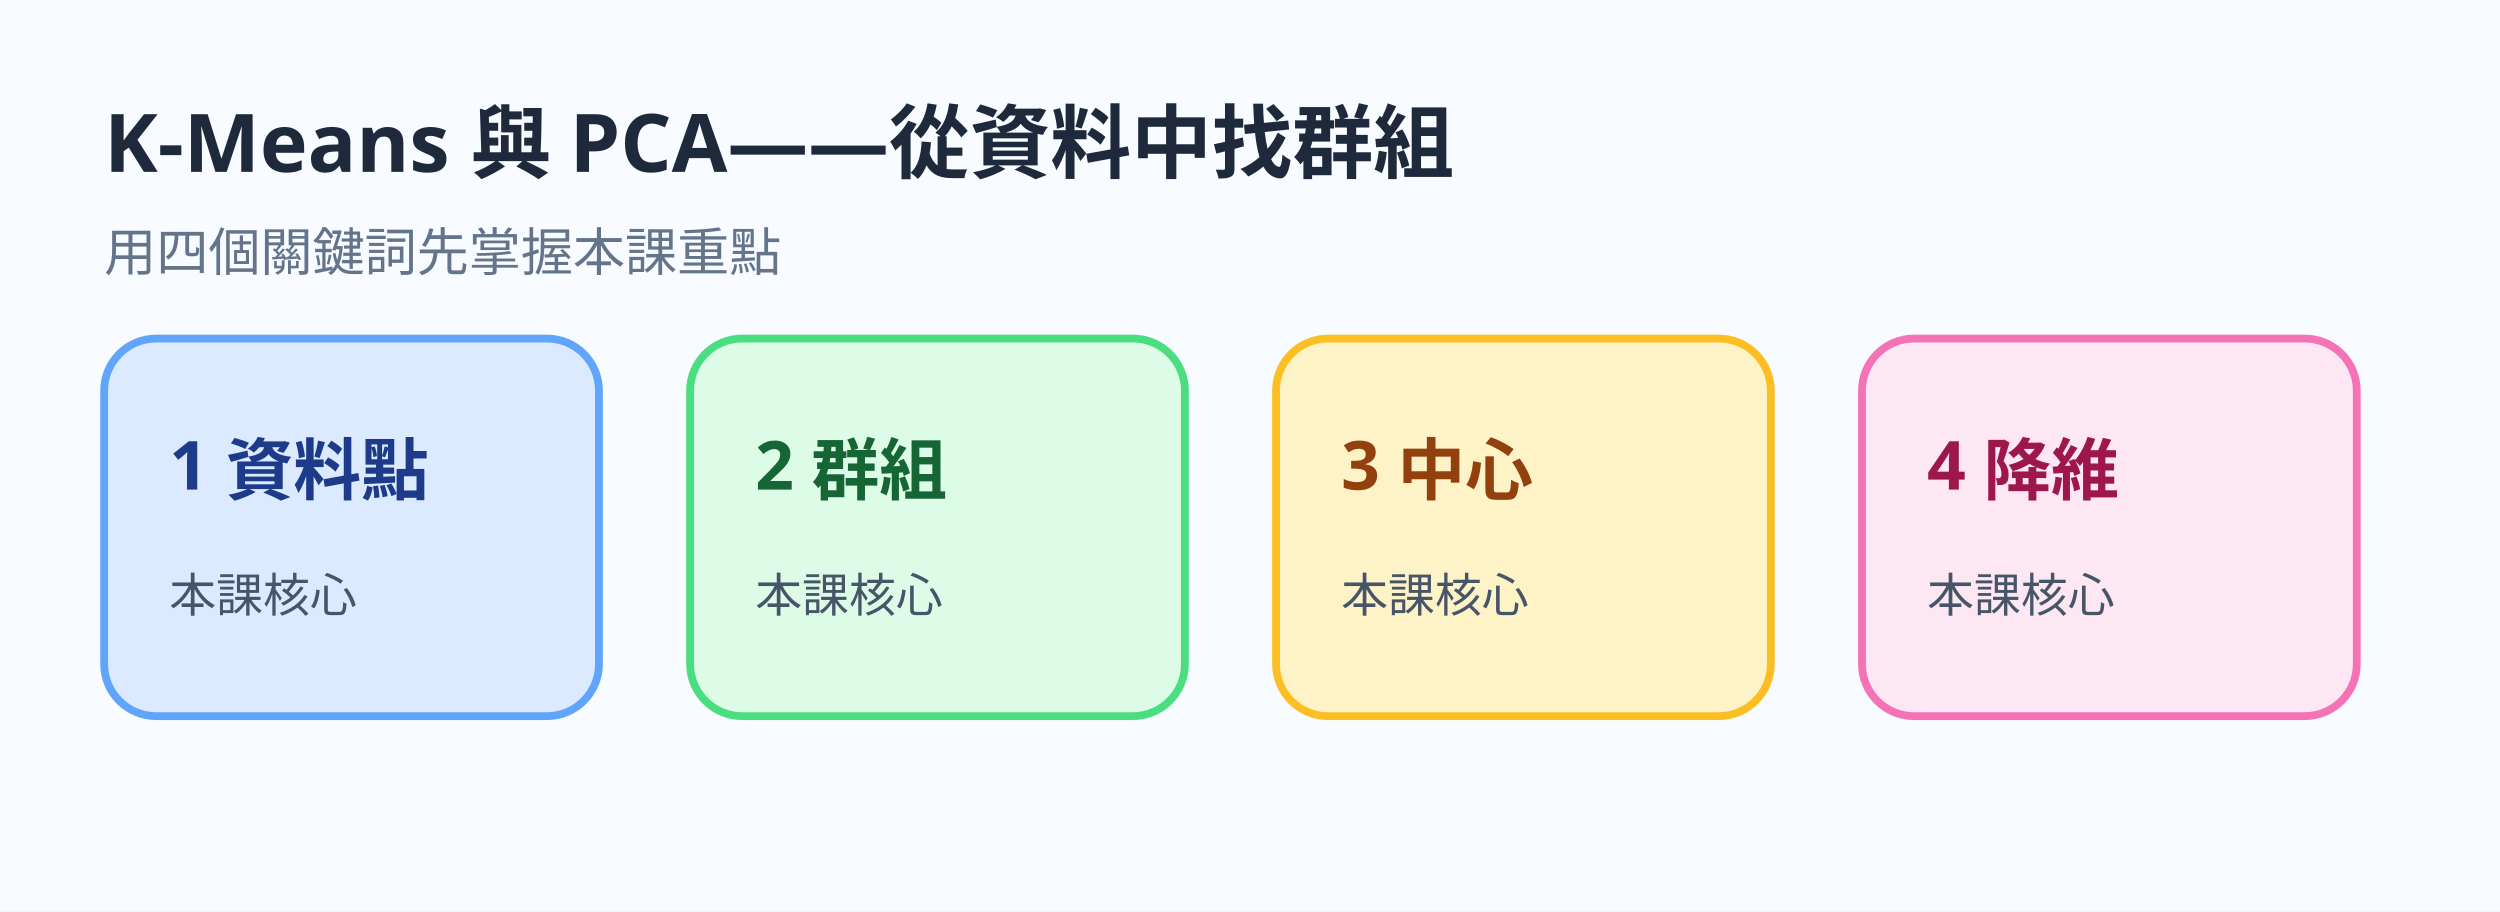
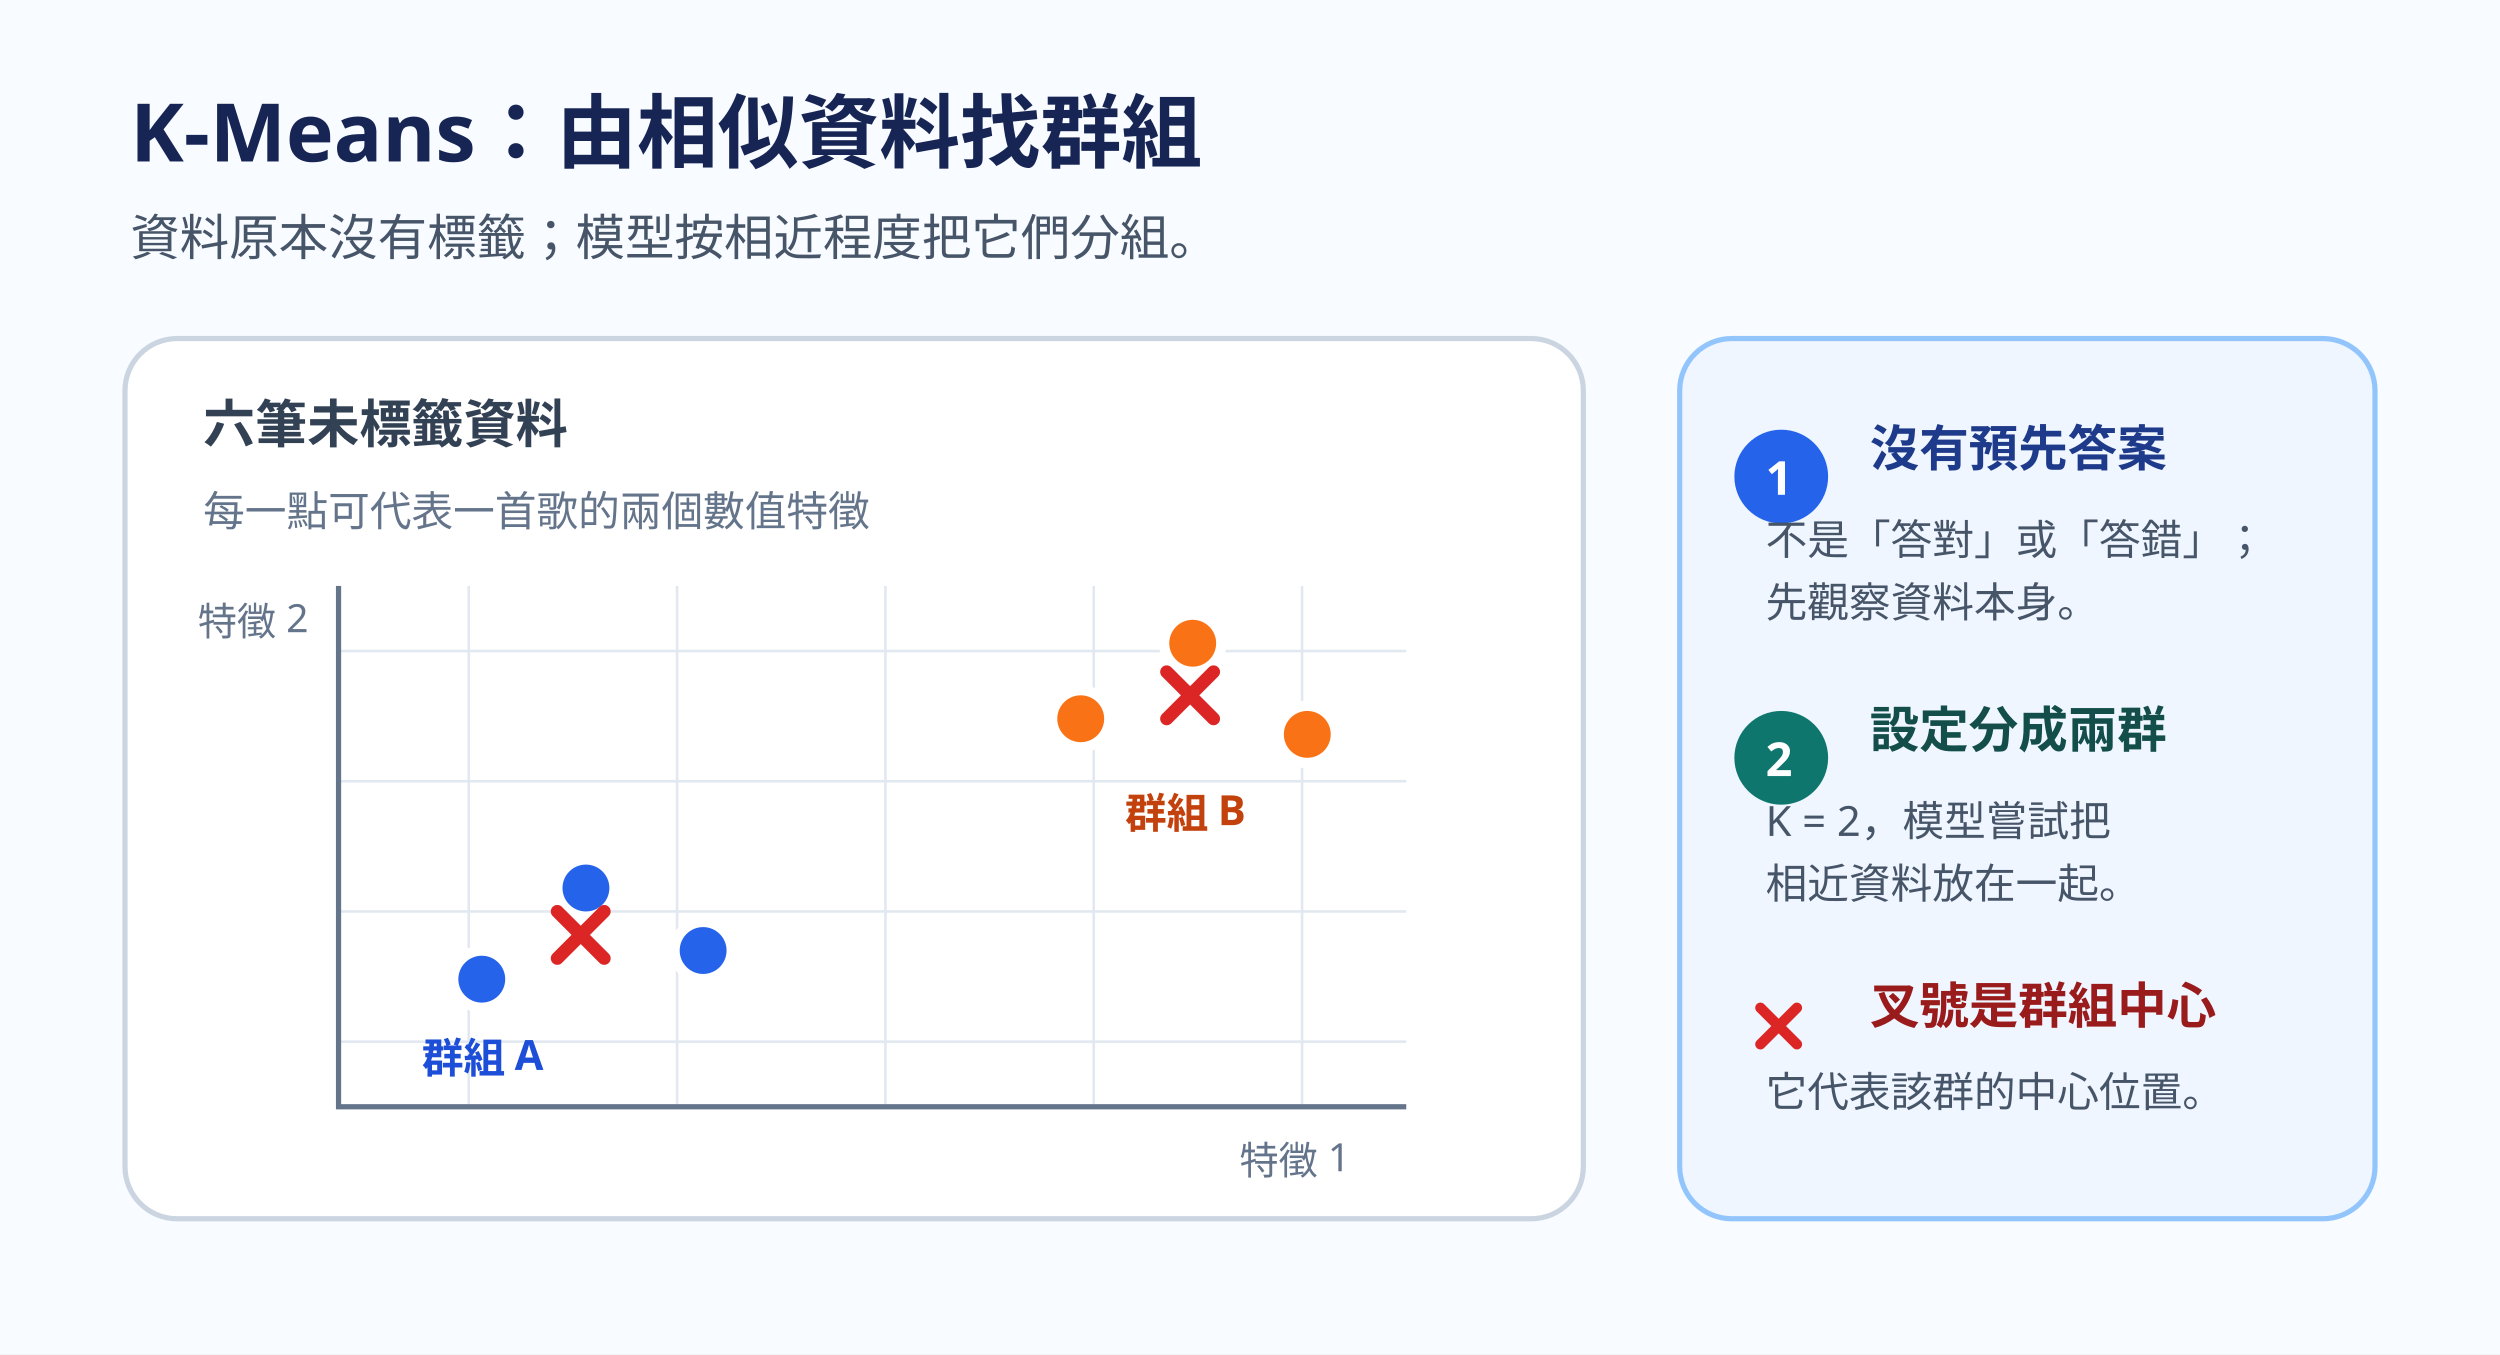
- <svg xmlns="http://www.w3.org/2000/svg" viewBox="0 0 960 350" role="img" aria-labelledby="title desc">
-   <rect width="960" height="350" fill="#f8fbff" />
-   <text x="40" y="66" font-family="system-ui,sans-serif" font-size="31" font-weight="700" fill="#1e293b">K-Means 與 PCA——從資料中找群組</text>
-   <text x="40" y="104" font-family="system-ui,sans-serif" font-size="20" fill="#64748b">用四個關鍵詞先掌握本課重點</text>
-   <rect x="40" y="130" width="190" height="145" rx="20" fill="#dbeafe" stroke="#60a5fa" stroke-width="3" />
-   <text x="65" y="188" font-family="system-ui,sans-serif" font-size="26" font-weight="700" fill="#1e3a8a">1 資料點</text>
-   <text x="65" y="235" font-family="system-ui,sans-serif" font-size="18" fill="#475569">本課核心</text>
-   <rect x="265" y="130" width="190" height="145" rx="20" fill="#dcfce7" stroke="#4ade80" stroke-width="3" />
-   <text x="290" y="188" font-family="system-ui,sans-serif" font-size="26" font-weight="700" fill="#166534">2 群組</text>
-   <text x="290" y="235" font-family="system-ui,sans-serif" font-size="18" fill="#475569">本課核心</text>
-   <rect x="490" y="130" width="190" height="145" rx="20" fill="#fef3c7" stroke="#fbbf24" stroke-width="3" />
-   <text x="515" y="188" font-family="system-ui,sans-serif" font-size="26" font-weight="700" fill="#92400e">3 中心</text>
-   <text x="515" y="235" font-family="system-ui,sans-serif" font-size="18" fill="#475569">本課核心</text>
-   <rect x="715" y="130" width="190" height="145" rx="20" fill="#fce7f3" stroke="#f472b6" stroke-width="3" />
-   <text x="740" y="188" font-family="system-ui,sans-serif" font-size="26" font-weight="700" fill="#9d174d">4 降維</text>
-   <text x="740" y="235" font-family="system-ui,sans-serif" font-size="18" fill="#475569">本課核心</text>
+ <svg xmlns="http://www.w3.org/2000/svg" viewBox="0 0 960 520" role="img" aria-labelledby="title desc">
+   <rect width="960" height="520" fill="#f8fbff" />
+   <text x="50" y="62" font-family="system-ui, sans-serif" font-size="31" font-weight="700" fill="#172554">K-Means：由相似資料找群組</text>
+   <text x="50" y="98" font-family="system-ui, sans-serif" font-size="19" fill="#475569">資料原本沒有標籤；模型按相近程度把它們分組。</text>
+   <rect x="48" y="130" width="560" height="338" rx="20" fill="#ffffff" stroke="#cbd5e1" stroke-width="2" />
+   <text x="78" y="170" font-family="system-ui, sans-serif" font-size="20" font-weight="700" fill="#334155">六筆未標籤資料</text>
+   <text x="78" y="202" font-family="system-ui, sans-serif" font-size="16" fill="#64748b">每一點可代表一首歌的兩個數值特徵</text>
+   <g stroke="#e2e8f0" stroke-width="1">
+     <path d="M130 250H540M130 300H540M130 350H540M130 400H540" />
+     <path d="M180 225V425M260 225V425M340 225V425M420 225V425M500 225V425" />
+   </g>
+   <path d="M130 225V425H540" fill="none" stroke="#64748b" stroke-width="2" />
+   <text x="476" y="451" font-family="system-ui, sans-serif" font-size="15" fill="#64748b">特徵 1</text>
+   <text x="76" y="244" font-family="system-ui, sans-serif" font-size="15" fill="#64748b">特徵 2</text>
+   <g fill="#2563eb" stroke="#ffffff" stroke-width="4">
+     <circle cx="185" cy="376" r="11" />
+     <circle cx="225" cy="341" r="11" />
+     <circle cx="270" cy="365" r="11" />
+   </g>
+   <g fill="#f97316" stroke="#ffffff" stroke-width="4">
+     <circle cx="415" cy="276" r="11" />
+     <circle cx="458" cy="247" r="11" />
+     <circle cx="502" cy="282" r="11" />
+   </g>
+   <g stroke="#dc2626" stroke-width="5" stroke-linecap="round">
+     <path d="M214 350l18 18M232 350l-18 18" />
+     <path d="M448 258l18 18M466 258l-18 18" />
+   </g>
+   <text x="162" y="412" font-family="system-ui, sans-serif" font-size="16" font-weight="700" fill="#1d4ed8">群組 A</text>
+   <text x="432" y="318" font-family="system-ui, sans-serif" font-size="16" font-weight="700" fill="#c2410c">群組 B</text>
+   <rect x="645" y="130" width="267" height="338" rx="20" fill="#eff6ff" stroke="#93c5fd" stroke-width="2" />
+   <g font-family="system-ui, sans-serif">
+     <circle cx="684" cy="183" r="18" fill="#2563eb" />
+     <text x="678" y="190" font-size="18" font-weight="700" fill="#fff">1</text>
+     <text x="718" y="179" font-size="19" font-weight="700" fill="#1e3a8a">沒有預先答案</text>
+     <text x="678" y="213" font-size="16" fill="#475569">不是「答對」或「答錯」；</text>
+     <text x="678" y="237" font-size="16" fill="#475569">先觀察資料本身。</text>
+     <circle cx="684" cy="291" r="18" fill="#0f766e" />
+     <text x="678" y="298" font-size="18" font-weight="700" fill="#fff">2</text>
+     <text x="718" y="287" font-size="19" font-weight="700" fill="#134e4a">設定分成兩群</text>
+     <text x="678" y="321" font-size="16" fill="#475569">K = 2，模型嘗試把</text>
+     <text x="678" y="345" font-size="16" fill="#475569">相近資料放在一起。</text>
+     <g stroke="#dc2626" stroke-width="4" stroke-linecap="round">
+       <path d="M676 387l14 14M690 387l-14 14" />
+     </g>
+     <text x="718" y="393" font-size="19" font-weight="700" fill="#991b1b">叉號是群組中心</text>
+     <text x="678" y="425" font-size="16" fill="#475569">它代表該群的中心位置。</text>
+   </g>
</svg>
